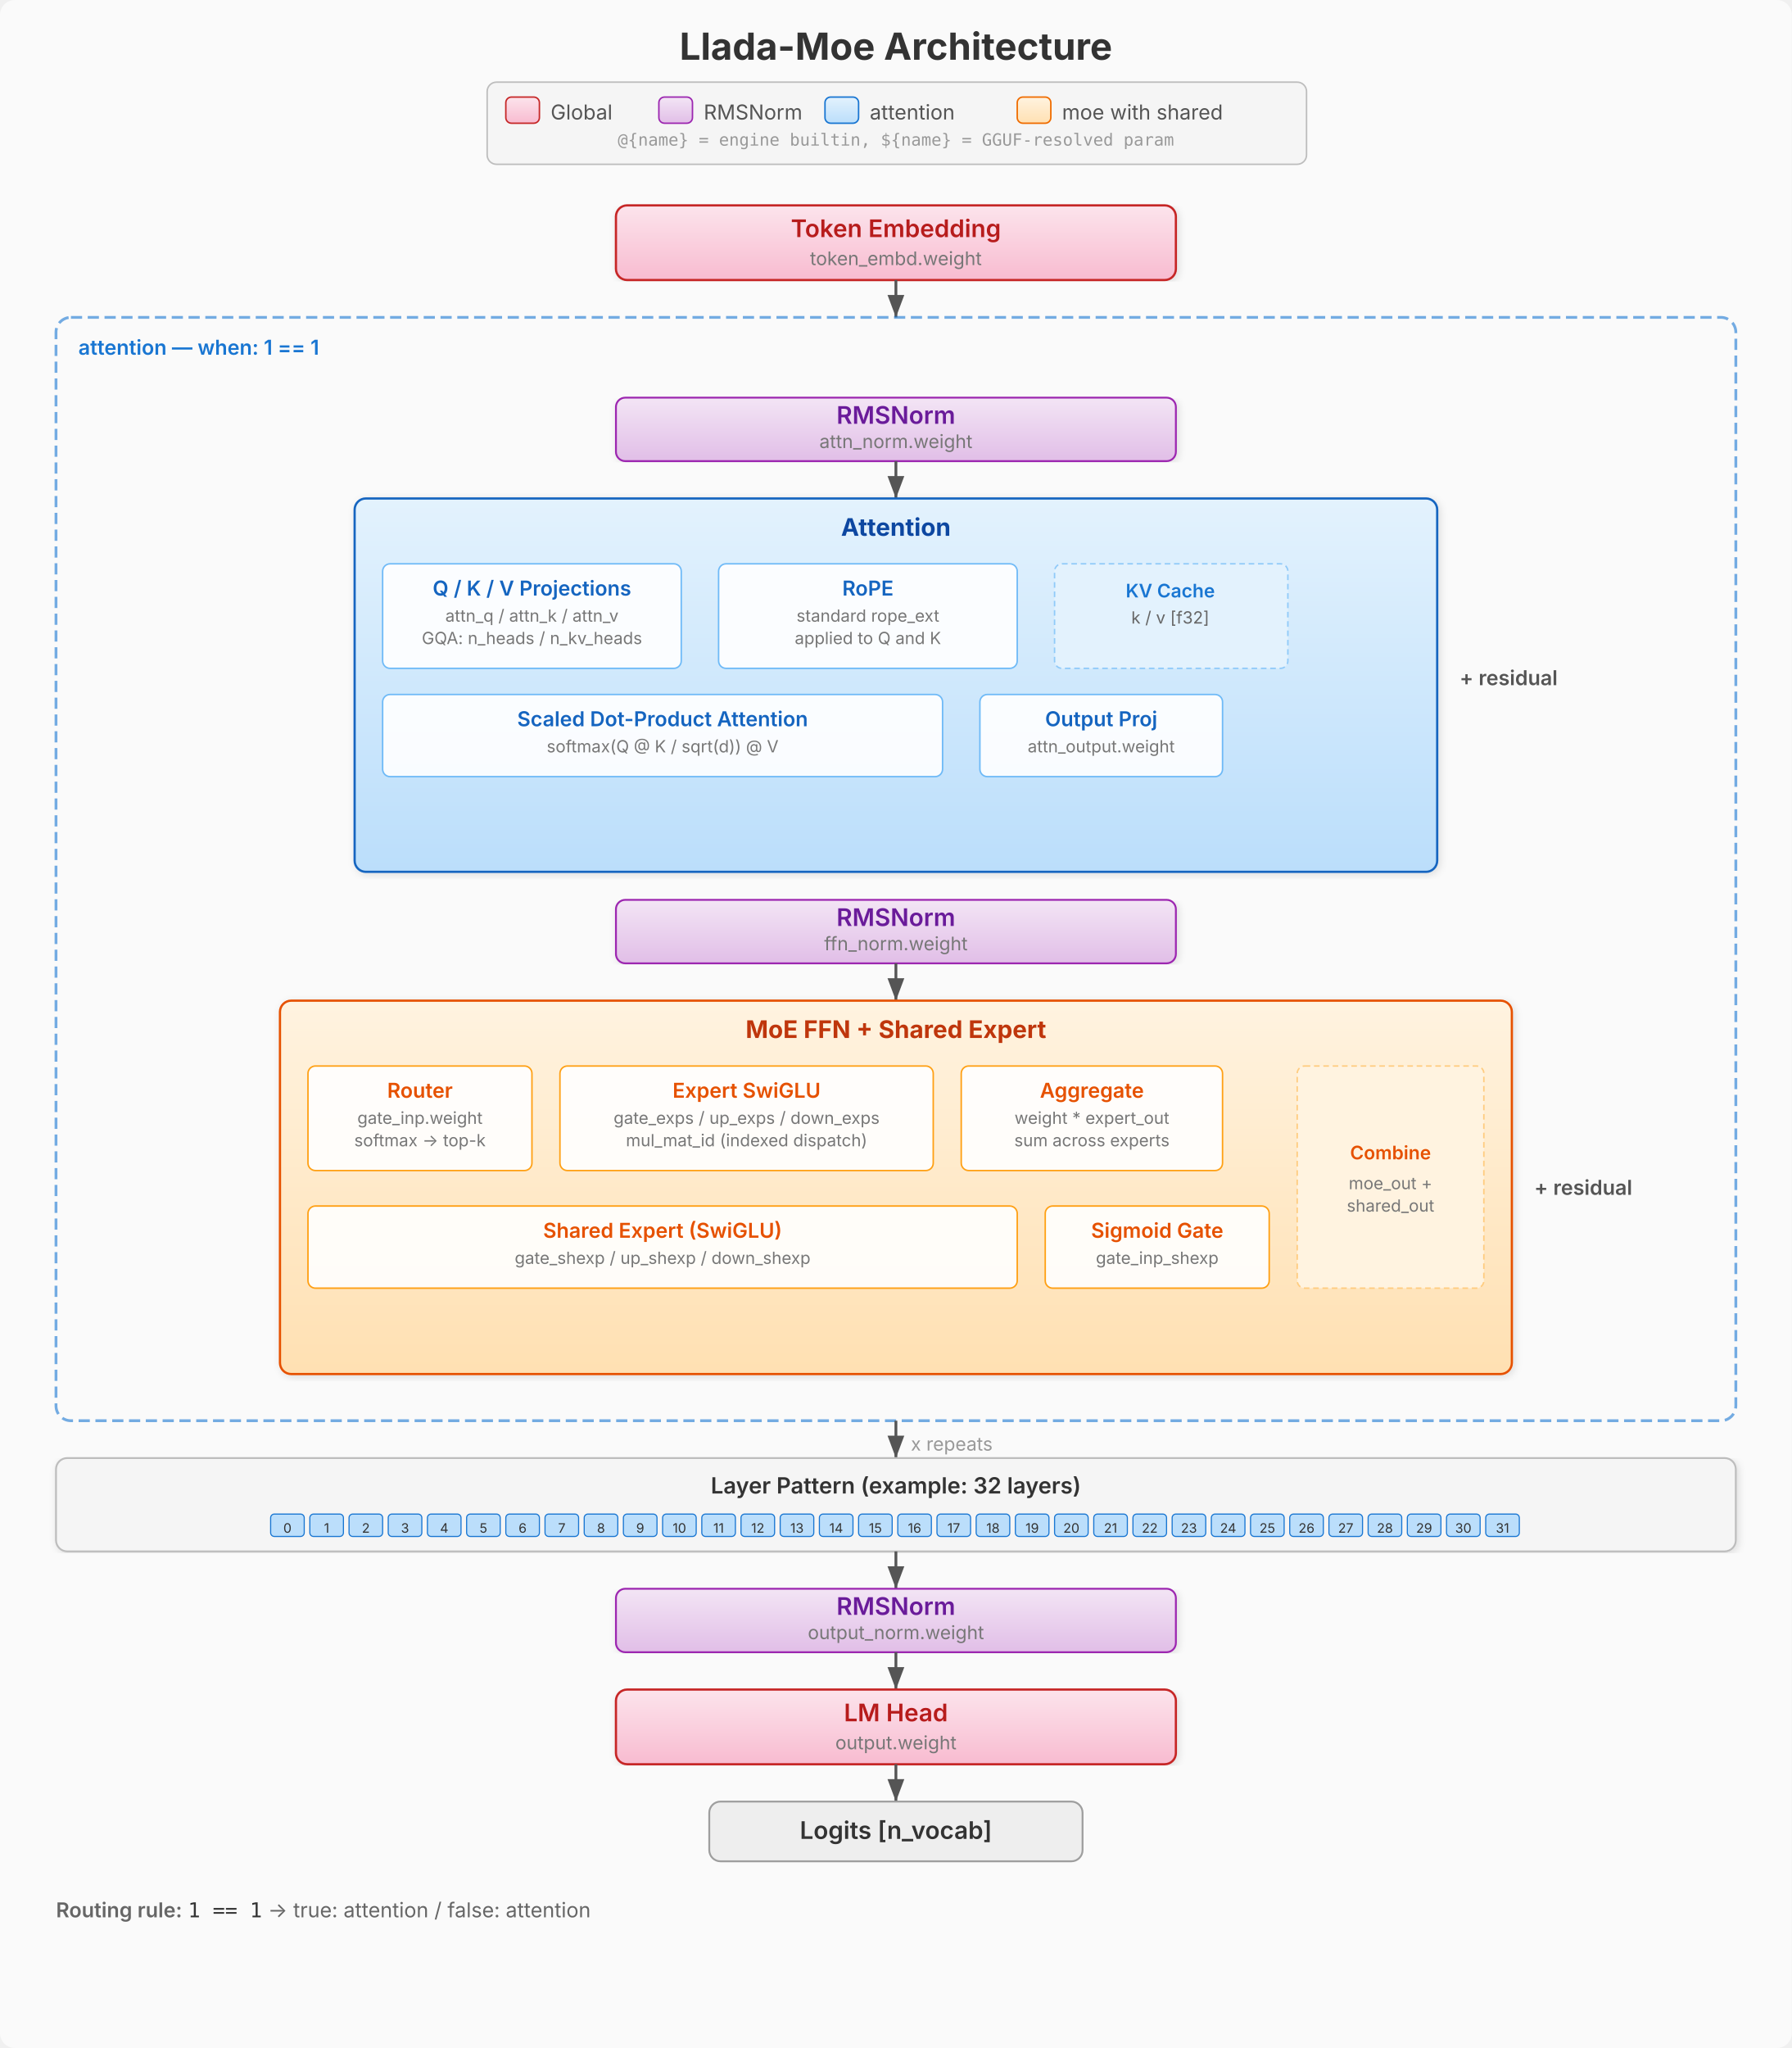
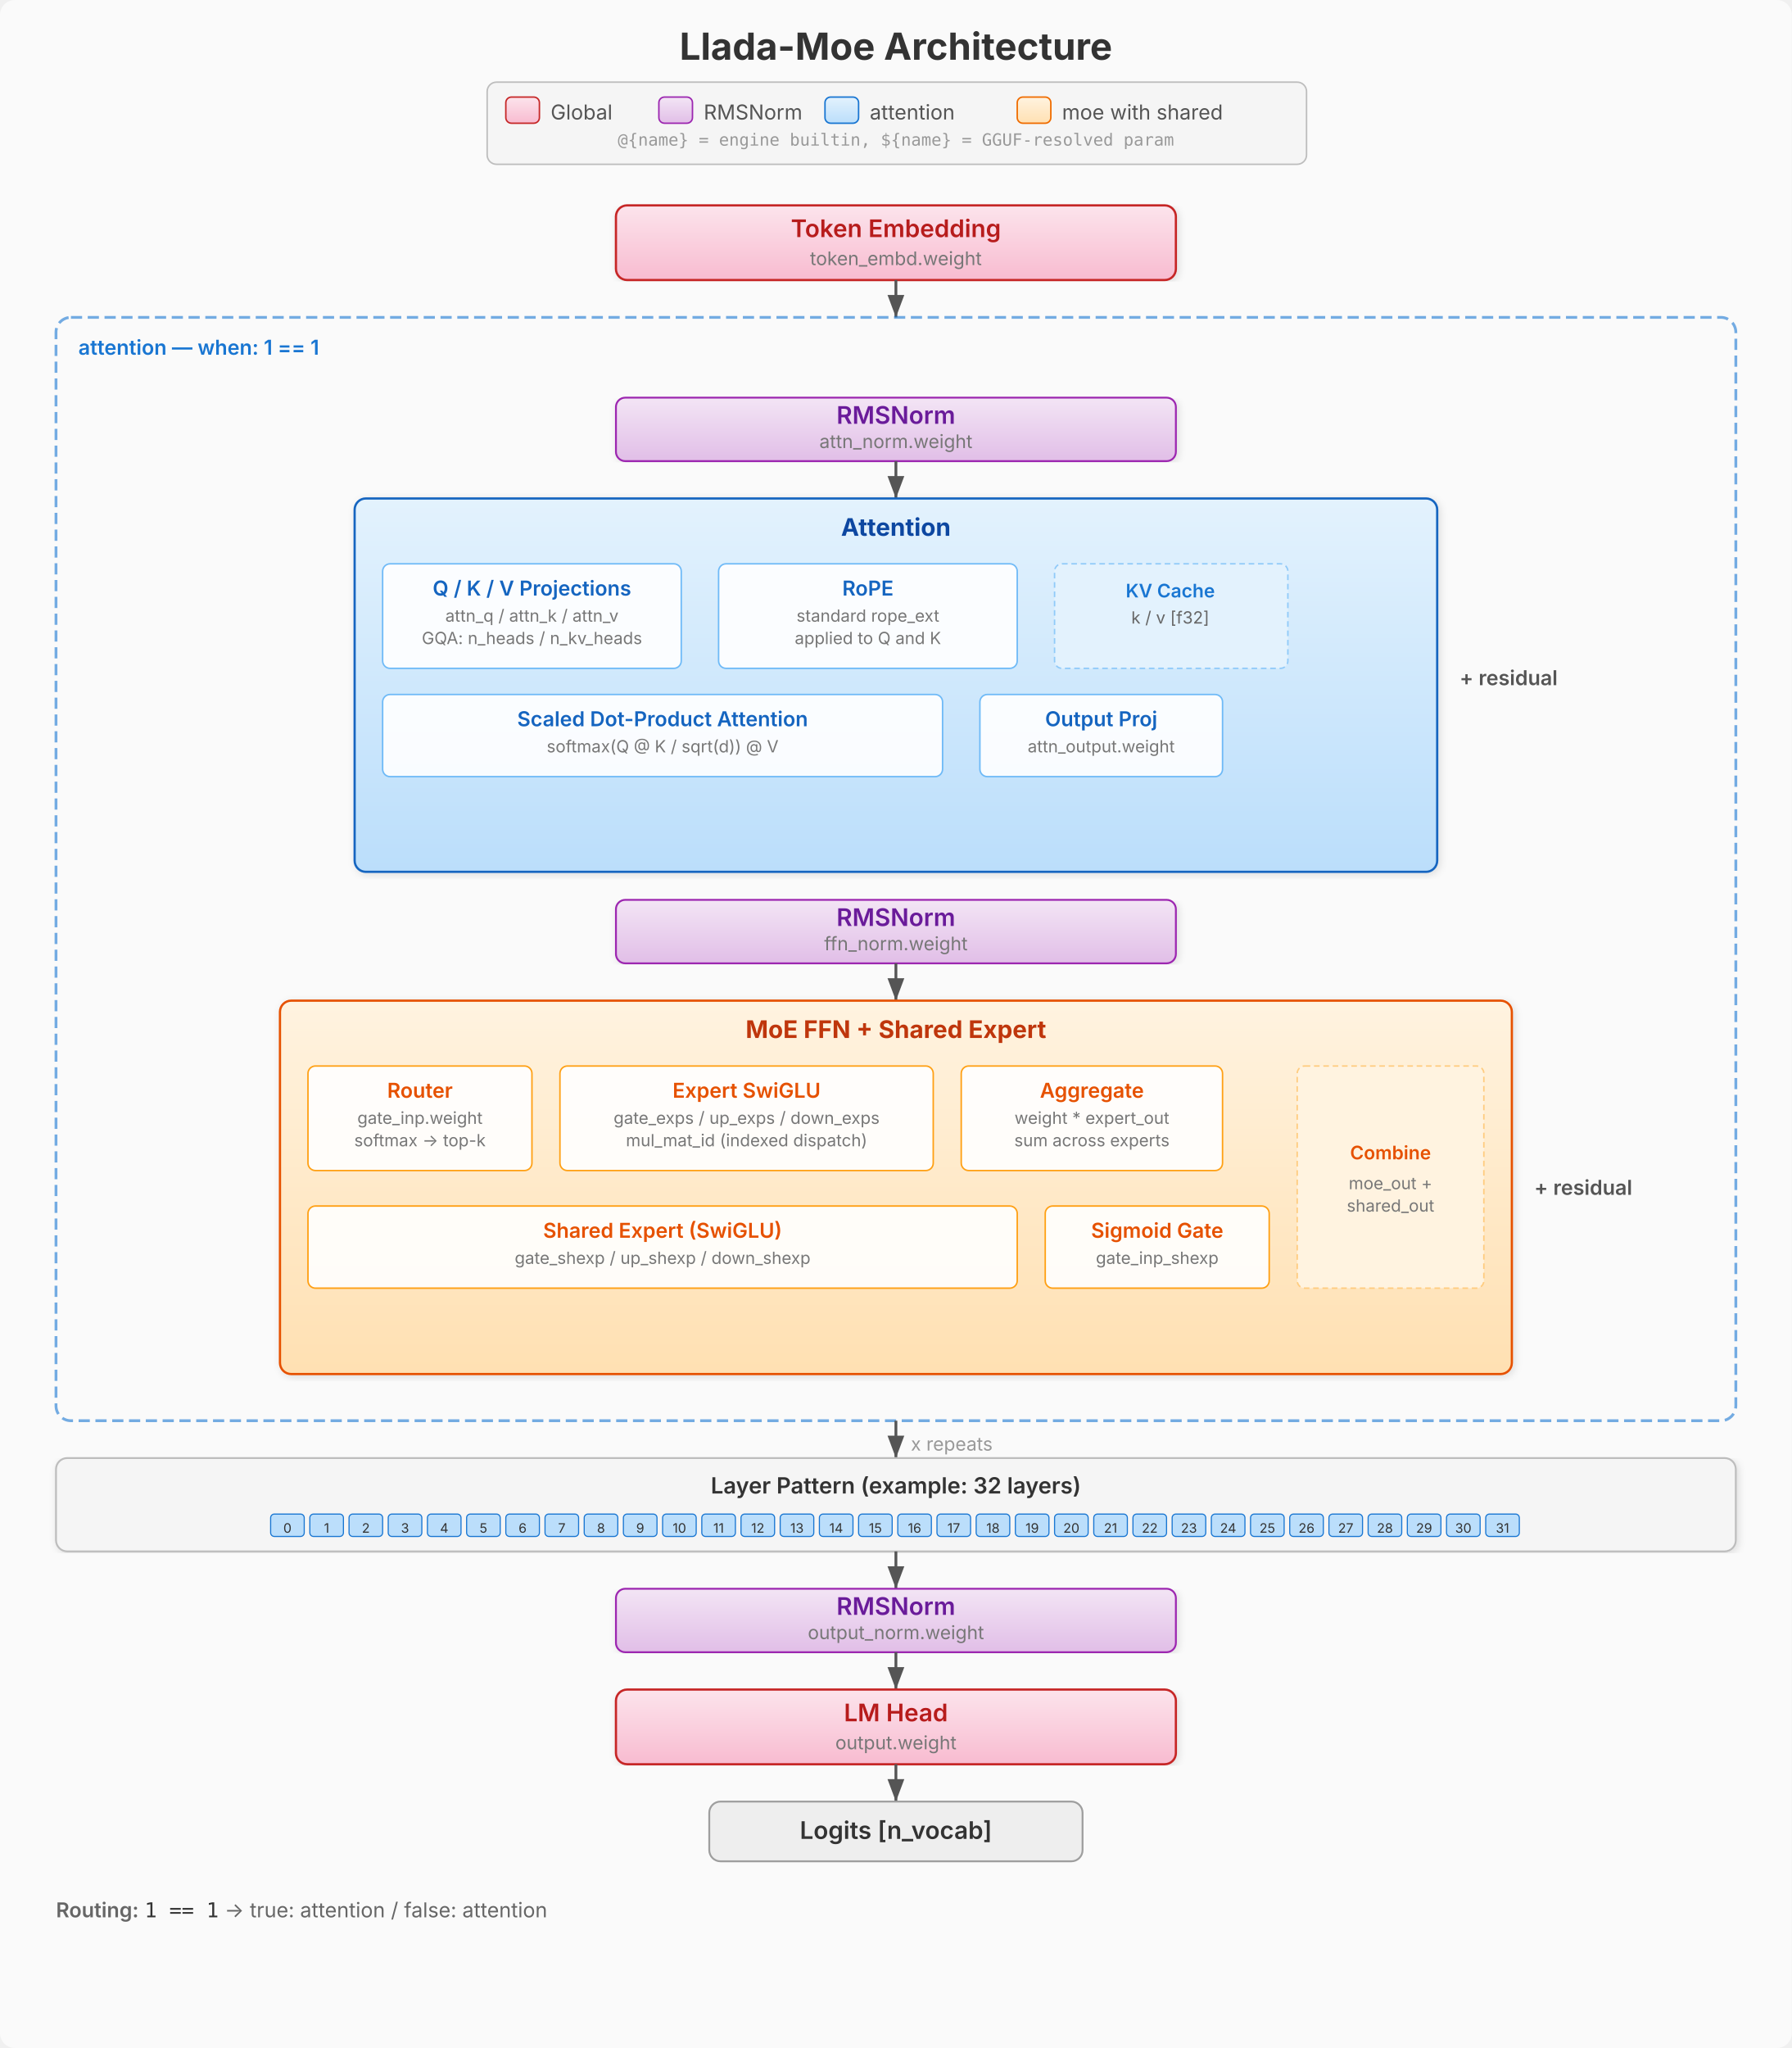
<svg xmlns="http://www.w3.org/2000/svg" viewBox="0 0 960 1097" font-family="system-ui, -apple-system, sans-serif" font-size="13">
  <defs>
    <marker id="arrow" markerWidth="8" markerHeight="6" refX="8" refY="3" orient="auto">
      <path d="M0,0 L8,3 L0,6" fill="#555555" />
    </marker>
    <linearGradient id="ssmGrad" x1="0" y1="0" x2="0" y2="1">
      <stop offset="0%" stop-color="#e8f5e9" />
      <stop offset="100%" stop-color="#c8e6c9" />
    </linearGradient>
    <linearGradient id="attnGrad" x1="0" y1="0" x2="0" y2="1">
      <stop offset="0%" stop-color="#e3f2fd" />
      <stop offset="100%" stop-color="#bbdefb" />
+     </linearGradient>
+     <linearGradient id="swaGrad" x1="0" y1="0" x2="0" y2="1">
+       <stop offset="0%" stop-color="#e8f5e9" />
+       <stop offset="100%" stop-color="#c8e6c9" />
    </linearGradient>
    <linearGradient id="ffnGrad" x1="0" y1="0" x2="0" y2="1">
      <stop offset="0%" stop-color="#fff3e0" />
      <stop offset="100%" stop-color="#ffe0b2" />
    </linearGradient>
    <linearGradient id="normGrad" x1="0" y1="0" x2="0" y2="1">
      <stop offset="0%" stop-color="#f3e5f5" />
      <stop offset="100%" stop-color="#e1bee7" />
    </linearGradient>
    <linearGradient id="globalGrad" x1="0" y1="0" x2="0" y2="1">
      <stop offset="0%" stop-color="#fce4ec" />
      <stop offset="100%" stop-color="#f8bbd0" />
    </linearGradient>
    <filter id="shadow" x="-2%" y="-2%" width="104%" height="104%">
      <feDropShadow dx="1" dy="1" stdDeviation="2" flood-opacity="0.12" />
    </filter>
    <g id="block_attention">
      <g>
        <rect width="580" height="200" rx="6" fill="url(#attnGrad)" stroke="#1565c0" stroke-width="1.2" filter="url(#shadow)" />
        <text x="290" y="20" text-anchor="middle" font-weight="700" font-size="13" fill="#0d47a1">Attention</text>
        <g transform="translate(15, 35)">
          <rect width="160" height="56" rx="4" fill="#fff" stroke="#64b5f6" stroke-width="0.8" opacity="0.9" />
          <text x="80" y="17" text-anchor="middle" font-size="11" font-weight="600" fill="#1565c0">Q / K / V Projections</text>
          <text x="80" y="31" text-anchor="middle" font-size="9" fill="#777">attn_q / attn_k / attn_v</text>
          <text x="80" y="43" text-anchor="middle" font-size="9" fill="#777">GQA: n_heads / n_kv_heads</text>
        </g>
        <g transform="translate(195, 35)">
          <rect width="160" height="56" rx="4" fill="#fff" stroke="#64b5f6" stroke-width="0.8" opacity="0.9" />
          <text x="80" y="17" text-anchor="middle" font-size="11" font-weight="600" fill="#1565c0">RoPE</text>
          <text x="80" y="31" text-anchor="middle" font-size="9" fill="#777">standard rope_ext</text>
          <text x="80" y="43" text-anchor="middle" font-size="9" fill="#777">applied to Q and K</text>
        </g>
        <g transform="translate(15, 105)">
          <rect width="300" height="44" rx="4" fill="#fff" stroke="#64b5f6" stroke-width="0.8" opacity="0.9" />
          <text x="150" y="17" text-anchor="middle" font-size="11" font-weight="600" fill="#1565c0">Scaled Dot-Product Attention</text>
          <text x="150" y="31" text-anchor="middle" font-size="9" fill="#777">softmax(Q @ K / sqrt(d)) @ V</text>
        </g>
        <g transform="translate(335, 105)">
          <rect width="130" height="44" rx="4" fill="#fff" stroke="#64b5f6" stroke-width="0.8" opacity="0.9" />
          <text x="65" y="17" text-anchor="middle" font-size="11" font-weight="600" fill="#1565c0">Output Proj</text>
          <text x="65" y="31" text-anchor="middle" font-size="9" fill="#777">attn_output.weight</text>
        </g>
        <g transform="translate(375, 35)">
          <rect width="125" height="56" rx="4" fill="#e3f2fd" stroke="#90caf9" stroke-width="0.8" stroke-dasharray="3,2" />
          <text x="62" y="18" text-anchor="middle" font-size="10" font-weight="600" fill="#1976d2">KV Cache</text>
          <text x="62" y="32" text-anchor="middle" font-size="9" fill="#666">k / v [f32]</text>
        </g>
      </g>
    </g>
    <g id="block_moe_with_shared">
      <g>
        <rect width="660" height="200" rx="6" fill="url(#ffnGrad)" stroke="#e65100" stroke-width="1.2" filter="url(#shadow)" />
        <text x="330" y="20" text-anchor="middle" font-weight="700" font-size="13" fill="#bf360c">MoE FFN + Shared Expert</text>
        <g transform="translate(15, 35)">
          <rect width="120" height="56" rx="4" fill="#fff" stroke="#ff9800" stroke-width="0.8" opacity="0.9" />
          <text x="60" y="17" text-anchor="middle" font-size="11" font-weight="600" fill="#e65100">Router</text>
          <text x="60" y="31" text-anchor="middle" font-size="9" fill="#777">gate_inp.weight</text>
          <text x="60" y="43" text-anchor="middle" font-size="9" fill="#777">softmax -&gt; top-k</text>
        </g>
        <g transform="translate(150, 35)">
          <rect width="200" height="56" rx="4" fill="#fff" stroke="#ff9800" stroke-width="0.8" opacity="0.9" />
          <text x="100" y="17" text-anchor="middle" font-size="11" font-weight="600" fill="#e65100">Expert SwiGLU</text>
          <text x="100" y="31" text-anchor="middle" font-size="9" fill="#777">gate_exps / up_exps / down_exps</text>
          <text x="100" y="43" text-anchor="middle" font-size="9" fill="#777">mul_mat_id (indexed dispatch)</text>
        </g>
        <g transform="translate(365, 35)">
          <rect width="140" height="56" rx="4" fill="#fff" stroke="#ff9800" stroke-width="0.8" opacity="0.9" />
          <text x="70" y="17" text-anchor="middle" font-size="11" font-weight="600" fill="#e65100">Aggregate</text>
          <text x="70" y="31" text-anchor="middle" font-size="9" fill="#777">weight * expert_out</text>
          <text x="70" y="43" text-anchor="middle" font-size="9" fill="#777">sum across experts</text>
        </g>
        <g transform="translate(15, 110)">
          <rect width="380" height="44" rx="4" fill="#fff" stroke="#ff9800" stroke-width="0.8" opacity="0.9" />
          <text x="190" y="17" text-anchor="middle" font-size="11" font-weight="600" fill="#e65100">Shared Expert (SwiGLU)</text>
          <text x="190" y="31" text-anchor="middle" font-size="9" fill="#777">gate_shexp / up_shexp / down_shexp</text>
        </g>
        <g transform="translate(410, 110)">
          <rect width="120" height="44" rx="4" fill="#fff" stroke="#ff9800" stroke-width="0.8" opacity="0.9" />
          <text x="60" y="17" text-anchor="middle" font-size="11" font-weight="600" fill="#e65100">Sigmoid Gate</text>
          <text x="60" y="31" text-anchor="middle" font-size="9" fill="#777">gate_inp_shexp</text>
        </g>
        <g transform="translate(545, 35)">
          <rect width="100" height="119" rx="4" fill="#fff3e0" stroke="#ffcc80" stroke-width="0.8" stroke-dasharray="3,2" />
          <text x="50" y="50" text-anchor="middle" font-size="10" font-weight="600" fill="#e65100">Combine</text>
          <text x="50" y="66" text-anchor="middle" font-size="9" fill="#777">moe_out +</text>
          <text x="50" y="78" text-anchor="middle" font-size="9" fill="#777">shared_out</text>
        </g>
      </g>
    </g>
  </defs>
  <rect width="960" height="1097" fill="#fafafa" rx="8" />
  <text x="480" y="32" text-anchor="middle" font-size="20" font-weight="bold" fill="#333333">Llada-Moe Architecture</text>
  <rect x="261" y="44" width="439" height="44" rx="5" fill="#f5f5f5" stroke="#bdbdbd" stroke-width="0.8" />
  <g transform="translate(271, 52)">
    <rect x="0" width="18" height="14" rx="3" fill="url(#globalGrad)" stroke="#C62828" stroke-width="0.8" />
    <text x="24" y="12" font-size="11" fill="#555555">Global</text>
    <rect x="82" width="18" height="14" rx="3" fill="url(#normGrad)" stroke="#9C27B0" stroke-width="0.8" />
    <text x="106" y="12" font-size="11" fill="#555555">RMSNorm</text>
    <rect x="171" width="18" height="14" rx="3" fill="url(#attnGrad)" stroke="#1976D2" stroke-width="0.8" />
    <text x="195" y="12" font-size="11" fill="#555555">attention</text>
    <rect x="274" width="18" height="14" rx="3" fill="url(#ffnGrad)" stroke="#EF6C00" stroke-width="0.8" />
    <text x="298" y="12" font-size="11" fill="#555555">moe with shared</text>
  </g>
  <text x="480" y="78" text-anchor="middle" font-size="9" fill="#999999" font-family="monospace">@{name} = engine builtin, ${name} = GGUF-resolved param</text>
  <g transform="translate(330, 110)">
    <rect width="300" height="40" rx="6" fill="url(#globalGrad)" stroke="#C62828" stroke-width="1.2" filter="url(#shadow)" />
    <text x="150" y="17" text-anchor="middle" font-weight="600" fill="#b71c1c">Token Embedding</text>
    <text x="150" y="32" text-anchor="middle" font-size="10" fill="#777777">token_embd.weight</text>
  </g>
  <line x1="480" y1="150" x2="480" y2="170" stroke="#555555" stroke-width="1.5" marker-end="url(#arrow)" />
  <rect x="30" y="170" width="900" height="591" rx="8" fill="none" stroke="#1976D2" stroke-width="1.5" stroke-dasharray="6,3" opacity="0.6" />
  <text x="42" y="190" font-size="11" font-weight="600" fill="#1976D2">attention — when: 1 == 1</text>
  <g transform="translate(330, 213)">
    <rect width="300" height="34" rx="5" fill="url(#normGrad)" stroke="#9C27B0" stroke-width="1" filter="url(#shadow)" />
    <text x="150" y="14" text-anchor="middle" font-weight="600" fill="#6a1b9a">RMSNorm</text>
    <text x="150" y="27" text-anchor="middle" font-size="10" fill="#777777">attn_norm.weight</text>
  </g>
  <line x1="480" y1="247" x2="480" y2="267" stroke="#555555" stroke-width="1.5" marker-end="url(#arrow)" />
  <use href="#block_attention" transform="translate(190, 267)" />
  <text x="782" y="367" font-size="11" fill="#555555" font-weight="600">+ residual</text>
  <g transform="translate(330, 482)">
    <rect width="300" height="34" rx="5" fill="url(#normGrad)" stroke="#9C27B0" stroke-width="1" filter="url(#shadow)" />
    <text x="150" y="14" text-anchor="middle" font-weight="600" fill="#6a1b9a">RMSNorm</text>
    <text x="150" y="27" text-anchor="middle" font-size="10" fill="#777777">ffn_norm.weight</text>
  </g>
  <line x1="480" y1="516" x2="480" y2="536" stroke="#555555" stroke-width="1.5" marker-end="url(#arrow)" />
  <use href="#block_moe_with_shared" transform="translate(150, 536)" />
  <text x="822" y="640" font-size="11" fill="#555555" font-weight="600">+ residual</text>
  <line x1="480" y1="761" x2="480" y2="781" stroke="#555555" stroke-width="1.5" marker-end="url(#arrow)" />
  <text x="488" y="777" font-size="10" fill="#999999">x repeats</text>
  <g transform="translate(30, 781)">
    <rect width="900" height="50" rx="6" fill="#f5f5f5" stroke="#bdbdbd" stroke-width="1" filter="url(#shadow)" />
    <text x="450" y="19" text-anchor="middle" font-size="12" font-weight="600" fill="#333333">Layer Pattern (example: 32 layers)</text>
    <g transform="translate(115, 30)">
      <rect x="0" width="18" height="12" rx="2" fill="#bbdefb" stroke="#1976D2" stroke-width="0.6" />
      <text x="9" y="10" text-anchor="middle" font-size="7" fill="#333333">0</text>
      <rect x="21" width="18" height="12" rx="2" fill="#bbdefb" stroke="#1976D2" stroke-width="0.6" />
      <text x="30" y="10" text-anchor="middle" font-size="7" fill="#333333">1</text>
      <rect x="42" width="18" height="12" rx="2" fill="#bbdefb" stroke="#1976D2" stroke-width="0.6" />
      <text x="51" y="10" text-anchor="middle" font-size="7" fill="#333333">2</text>
      <rect x="63" width="18" height="12" rx="2" fill="#bbdefb" stroke="#1976D2" stroke-width="0.6" />
      <text x="72" y="10" text-anchor="middle" font-size="7" fill="#333333">3</text>
      <rect x="84" width="18" height="12" rx="2" fill="#bbdefb" stroke="#1976D2" stroke-width="0.6" />
      <text x="93" y="10" text-anchor="middle" font-size="7" fill="#333333">4</text>
      <rect x="105" width="18" height="12" rx="2" fill="#bbdefb" stroke="#1976D2" stroke-width="0.6" />
      <text x="114" y="10" text-anchor="middle" font-size="7" fill="#333333">5</text>
      <rect x="126" width="18" height="12" rx="2" fill="#bbdefb" stroke="#1976D2" stroke-width="0.6" />
      <text x="135" y="10" text-anchor="middle" font-size="7" fill="#333333">6</text>
      <rect x="147" width="18" height="12" rx="2" fill="#bbdefb" stroke="#1976D2" stroke-width="0.6" />
      <text x="156" y="10" text-anchor="middle" font-size="7" fill="#333333">7</text>
      <rect x="168" width="18" height="12" rx="2" fill="#bbdefb" stroke="#1976D2" stroke-width="0.6" />
      <text x="177" y="10" text-anchor="middle" font-size="7" fill="#333333">8</text>
      <rect x="189" width="18" height="12" rx="2" fill="#bbdefb" stroke="#1976D2" stroke-width="0.6" />
      <text x="198" y="10" text-anchor="middle" font-size="7" fill="#333333">9</text>
      <rect x="210" width="18" height="12" rx="2" fill="#bbdefb" stroke="#1976D2" stroke-width="0.6" />
      <text x="219" y="10" text-anchor="middle" font-size="7" fill="#333333">10</text>
      <rect x="231" width="18" height="12" rx="2" fill="#bbdefb" stroke="#1976D2" stroke-width="0.6" />
      <text x="240" y="10" text-anchor="middle" font-size="7" fill="#333333">11</text>
      <rect x="252" width="18" height="12" rx="2" fill="#bbdefb" stroke="#1976D2" stroke-width="0.6" />
      <text x="261" y="10" text-anchor="middle" font-size="7" fill="#333333">12</text>
      <rect x="273" width="18" height="12" rx="2" fill="#bbdefb" stroke="#1976D2" stroke-width="0.6" />
      <text x="282" y="10" text-anchor="middle" font-size="7" fill="#333333">13</text>
      <rect x="294" width="18" height="12" rx="2" fill="#bbdefb" stroke="#1976D2" stroke-width="0.6" />
      <text x="303" y="10" text-anchor="middle" font-size="7" fill="#333333">14</text>
      <rect x="315" width="18" height="12" rx="2" fill="#bbdefb" stroke="#1976D2" stroke-width="0.6" />
      <text x="324" y="10" text-anchor="middle" font-size="7" fill="#333333">15</text>
      <rect x="336" width="18" height="12" rx="2" fill="#bbdefb" stroke="#1976D2" stroke-width="0.6" />
      <text x="345" y="10" text-anchor="middle" font-size="7" fill="#333333">16</text>
      <rect x="357" width="18" height="12" rx="2" fill="#bbdefb" stroke="#1976D2" stroke-width="0.6" />
      <text x="366" y="10" text-anchor="middle" font-size="7" fill="#333333">17</text>
      <rect x="378" width="18" height="12" rx="2" fill="#bbdefb" stroke="#1976D2" stroke-width="0.6" />
      <text x="387" y="10" text-anchor="middle" font-size="7" fill="#333333">18</text>
      <rect x="399" width="18" height="12" rx="2" fill="#bbdefb" stroke="#1976D2" stroke-width="0.6" />
      <text x="408" y="10" text-anchor="middle" font-size="7" fill="#333333">19</text>
      <rect x="420" width="18" height="12" rx="2" fill="#bbdefb" stroke="#1976D2" stroke-width="0.6" />
      <text x="429" y="10" text-anchor="middle" font-size="7" fill="#333333">20</text>
      <rect x="441" width="18" height="12" rx="2" fill="#bbdefb" stroke="#1976D2" stroke-width="0.6" />
      <text x="450" y="10" text-anchor="middle" font-size="7" fill="#333333">21</text>
      <rect x="462" width="18" height="12" rx="2" fill="#bbdefb" stroke="#1976D2" stroke-width="0.6" />
      <text x="471" y="10" text-anchor="middle" font-size="7" fill="#333333">22</text>
      <rect x="483" width="18" height="12" rx="2" fill="#bbdefb" stroke="#1976D2" stroke-width="0.6" />
      <text x="492" y="10" text-anchor="middle" font-size="7" fill="#333333">23</text>
      <rect x="504" width="18" height="12" rx="2" fill="#bbdefb" stroke="#1976D2" stroke-width="0.6" />
      <text x="513" y="10" text-anchor="middle" font-size="7" fill="#333333">24</text>
      <rect x="525" width="18" height="12" rx="2" fill="#bbdefb" stroke="#1976D2" stroke-width="0.6" />
      <text x="534" y="10" text-anchor="middle" font-size="7" fill="#333333">25</text>
      <rect x="546" width="18" height="12" rx="2" fill="#bbdefb" stroke="#1976D2" stroke-width="0.6" />
      <text x="555" y="10" text-anchor="middle" font-size="7" fill="#333333">26</text>
      <rect x="567" width="18" height="12" rx="2" fill="#bbdefb" stroke="#1976D2" stroke-width="0.6" />
      <text x="576" y="10" text-anchor="middle" font-size="7" fill="#333333">27</text>
      <rect x="588" width="18" height="12" rx="2" fill="#bbdefb" stroke="#1976D2" stroke-width="0.6" />
      <text x="597" y="10" text-anchor="middle" font-size="7" fill="#333333">28</text>
      <rect x="609" width="18" height="12" rx="2" fill="#bbdefb" stroke="#1976D2" stroke-width="0.6" />
      <text x="618" y="10" text-anchor="middle" font-size="7" fill="#333333">29</text>
      <rect x="630" width="18" height="12" rx="2" fill="#bbdefb" stroke="#1976D2" stroke-width="0.6" />
      <text x="639" y="10" text-anchor="middle" font-size="7" fill="#333333">30</text>
      <rect x="651" width="18" height="12" rx="2" fill="#bbdefb" stroke="#1976D2" stroke-width="0.6" />
      <text x="660" y="10" text-anchor="middle" font-size="7" fill="#333333">31</text>
    </g>
  </g>
  <line x1="480" y1="831" x2="480" y2="851" stroke="#555555" stroke-width="1.5" marker-end="url(#arrow)" />
  <g transform="translate(330, 851)">
    <rect width="300" height="34" rx="5" fill="url(#normGrad)" stroke="#9C27B0" stroke-width="1" filter="url(#shadow)" />
    <text x="150" y="14" text-anchor="middle" font-weight="600" fill="#6a1b9a">RMSNorm</text>
    <text x="150" y="27" text-anchor="middle" font-size="10" fill="#777777">output_norm.weight</text>
  </g>
  <line x1="480" y1="885" x2="480" y2="905" stroke="#555555" stroke-width="1.5" marker-end="url(#arrow)" />
  <g transform="translate(330, 905)">
    <rect width="300" height="40" rx="6" fill="url(#globalGrad)" stroke="#C62828" stroke-width="1.2" filter="url(#shadow)" />
    <text x="150" y="17" text-anchor="middle" font-weight="600" fill="#b71c1c">LM Head</text>
    <text x="150" y="32" text-anchor="middle" font-size="10" fill="#777777">output.weight</text>
  </g>
  <line x1="480" y1="945" x2="480" y2="965" stroke="#555555" stroke-width="1.5" marker-end="url(#arrow)" />
  <g transform="translate(380, 965)">
    <rect width="200" height="32" rx="6" fill="#eeeeee" stroke="#9e9e9e" stroke-width="1" />
    <text x="100" y="20" text-anchor="middle" font-weight="600" fill="#333333">Logits [n_vocab]</text>
  </g>
  <text x="30" y="1027" font-size="11" fill="#666666">
-     <tspan font-weight="600">Routing rule:</tspan>
+     <tspan font-weight="600">Routing:</tspan>
    <tspan font-family="monospace" fill="#333333">1 == 1</tspan> -&gt; true: attention / false: attention</text>
</svg>
